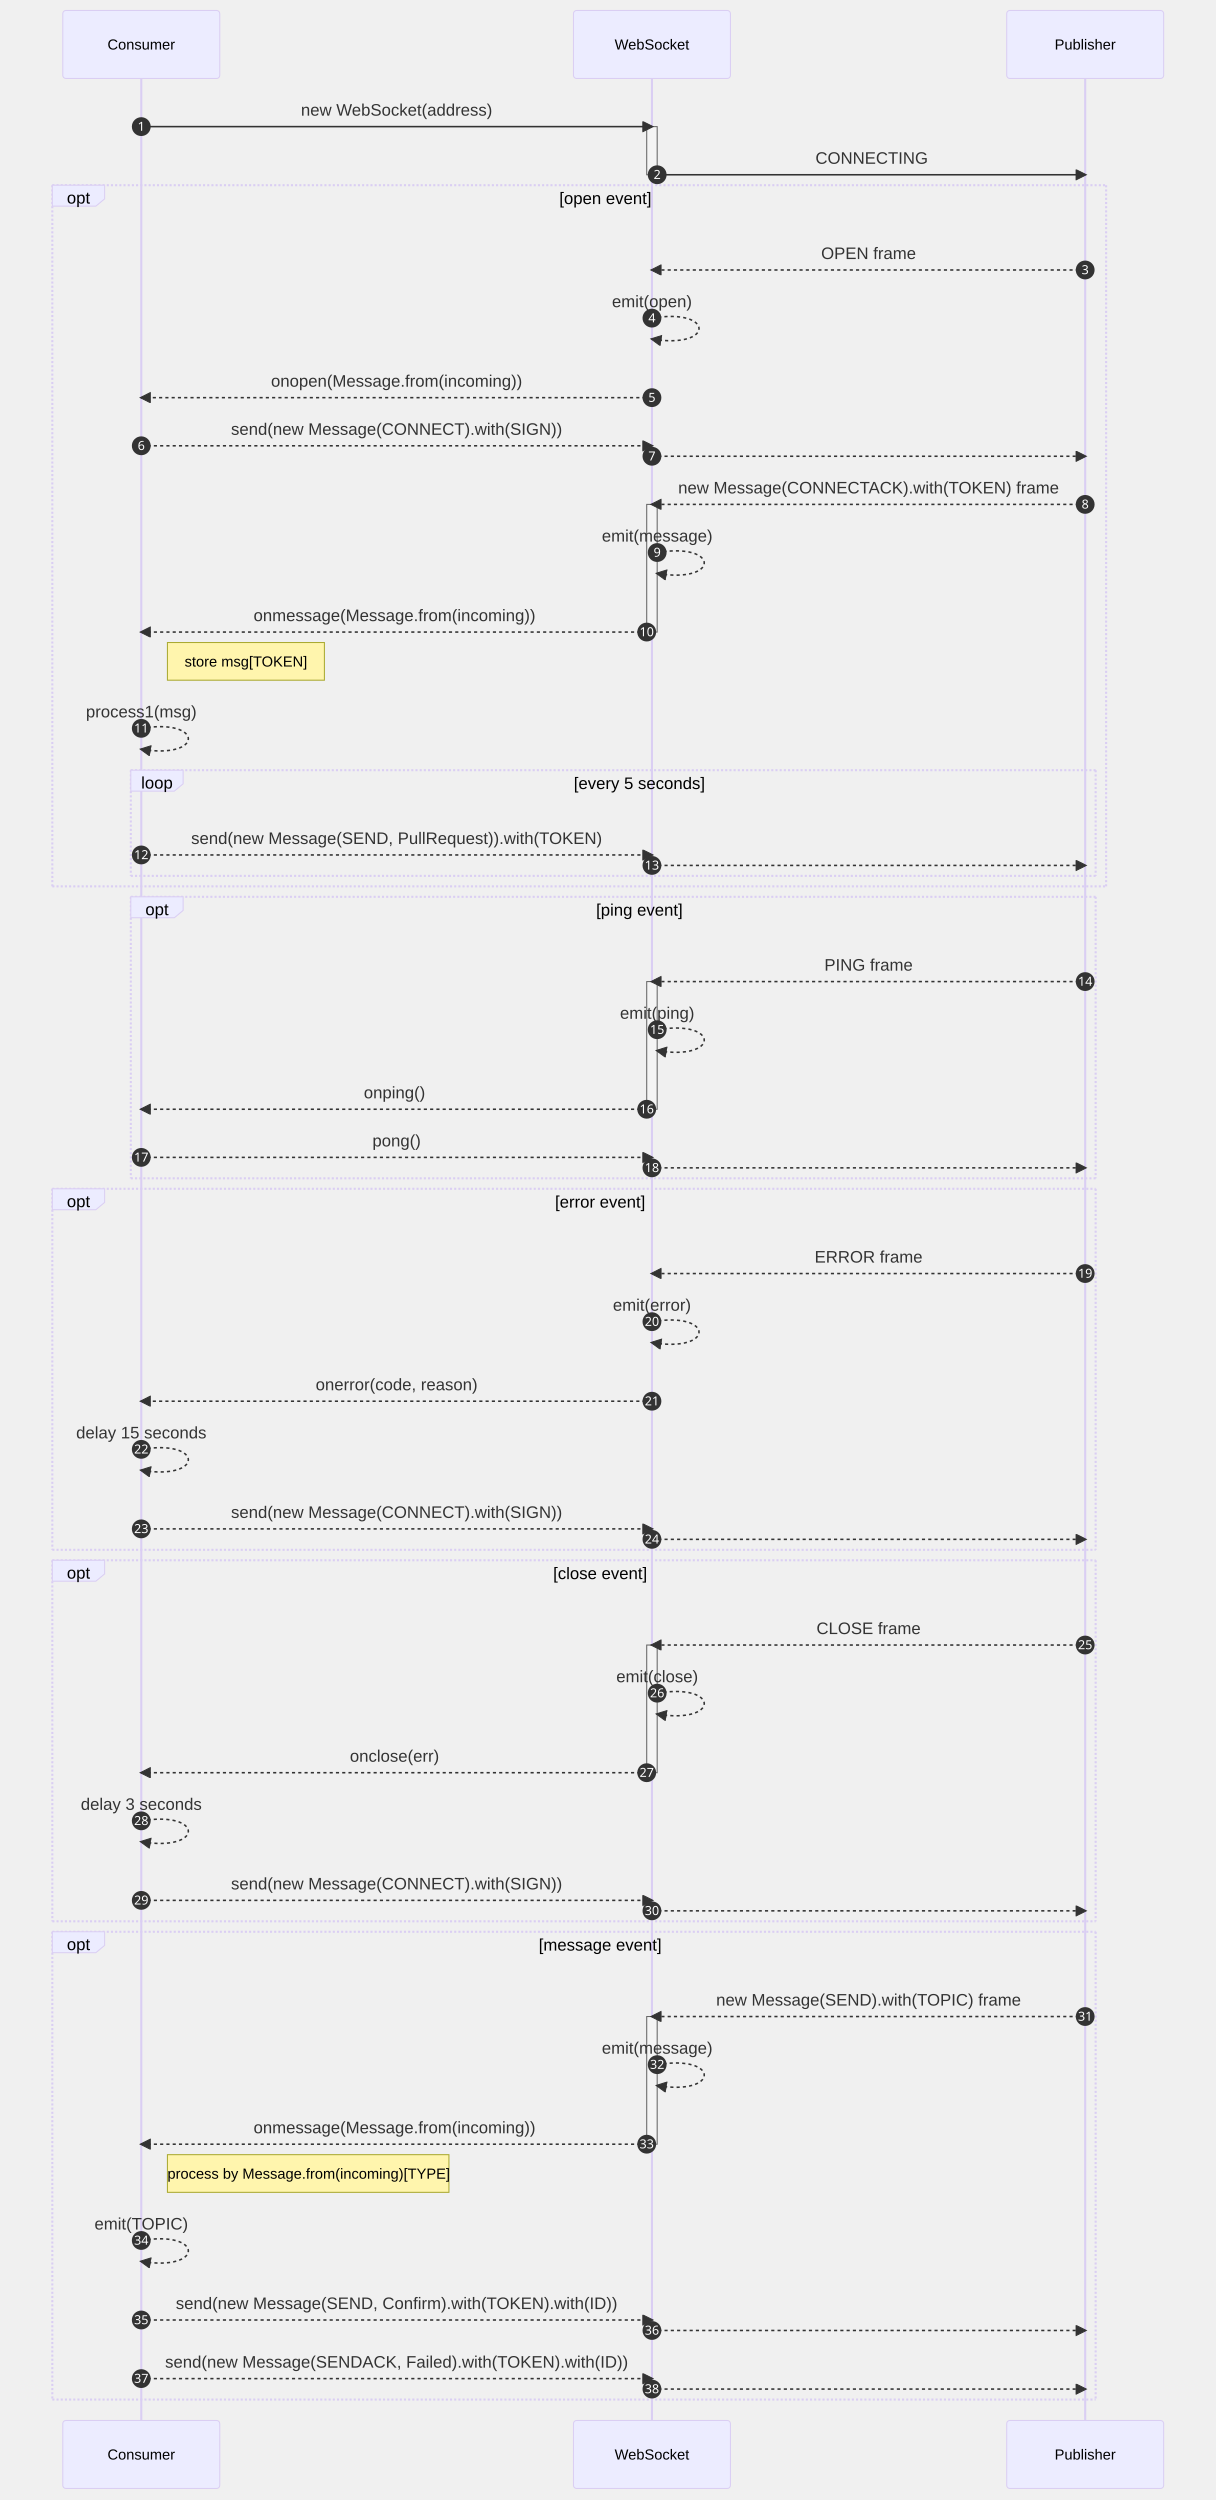
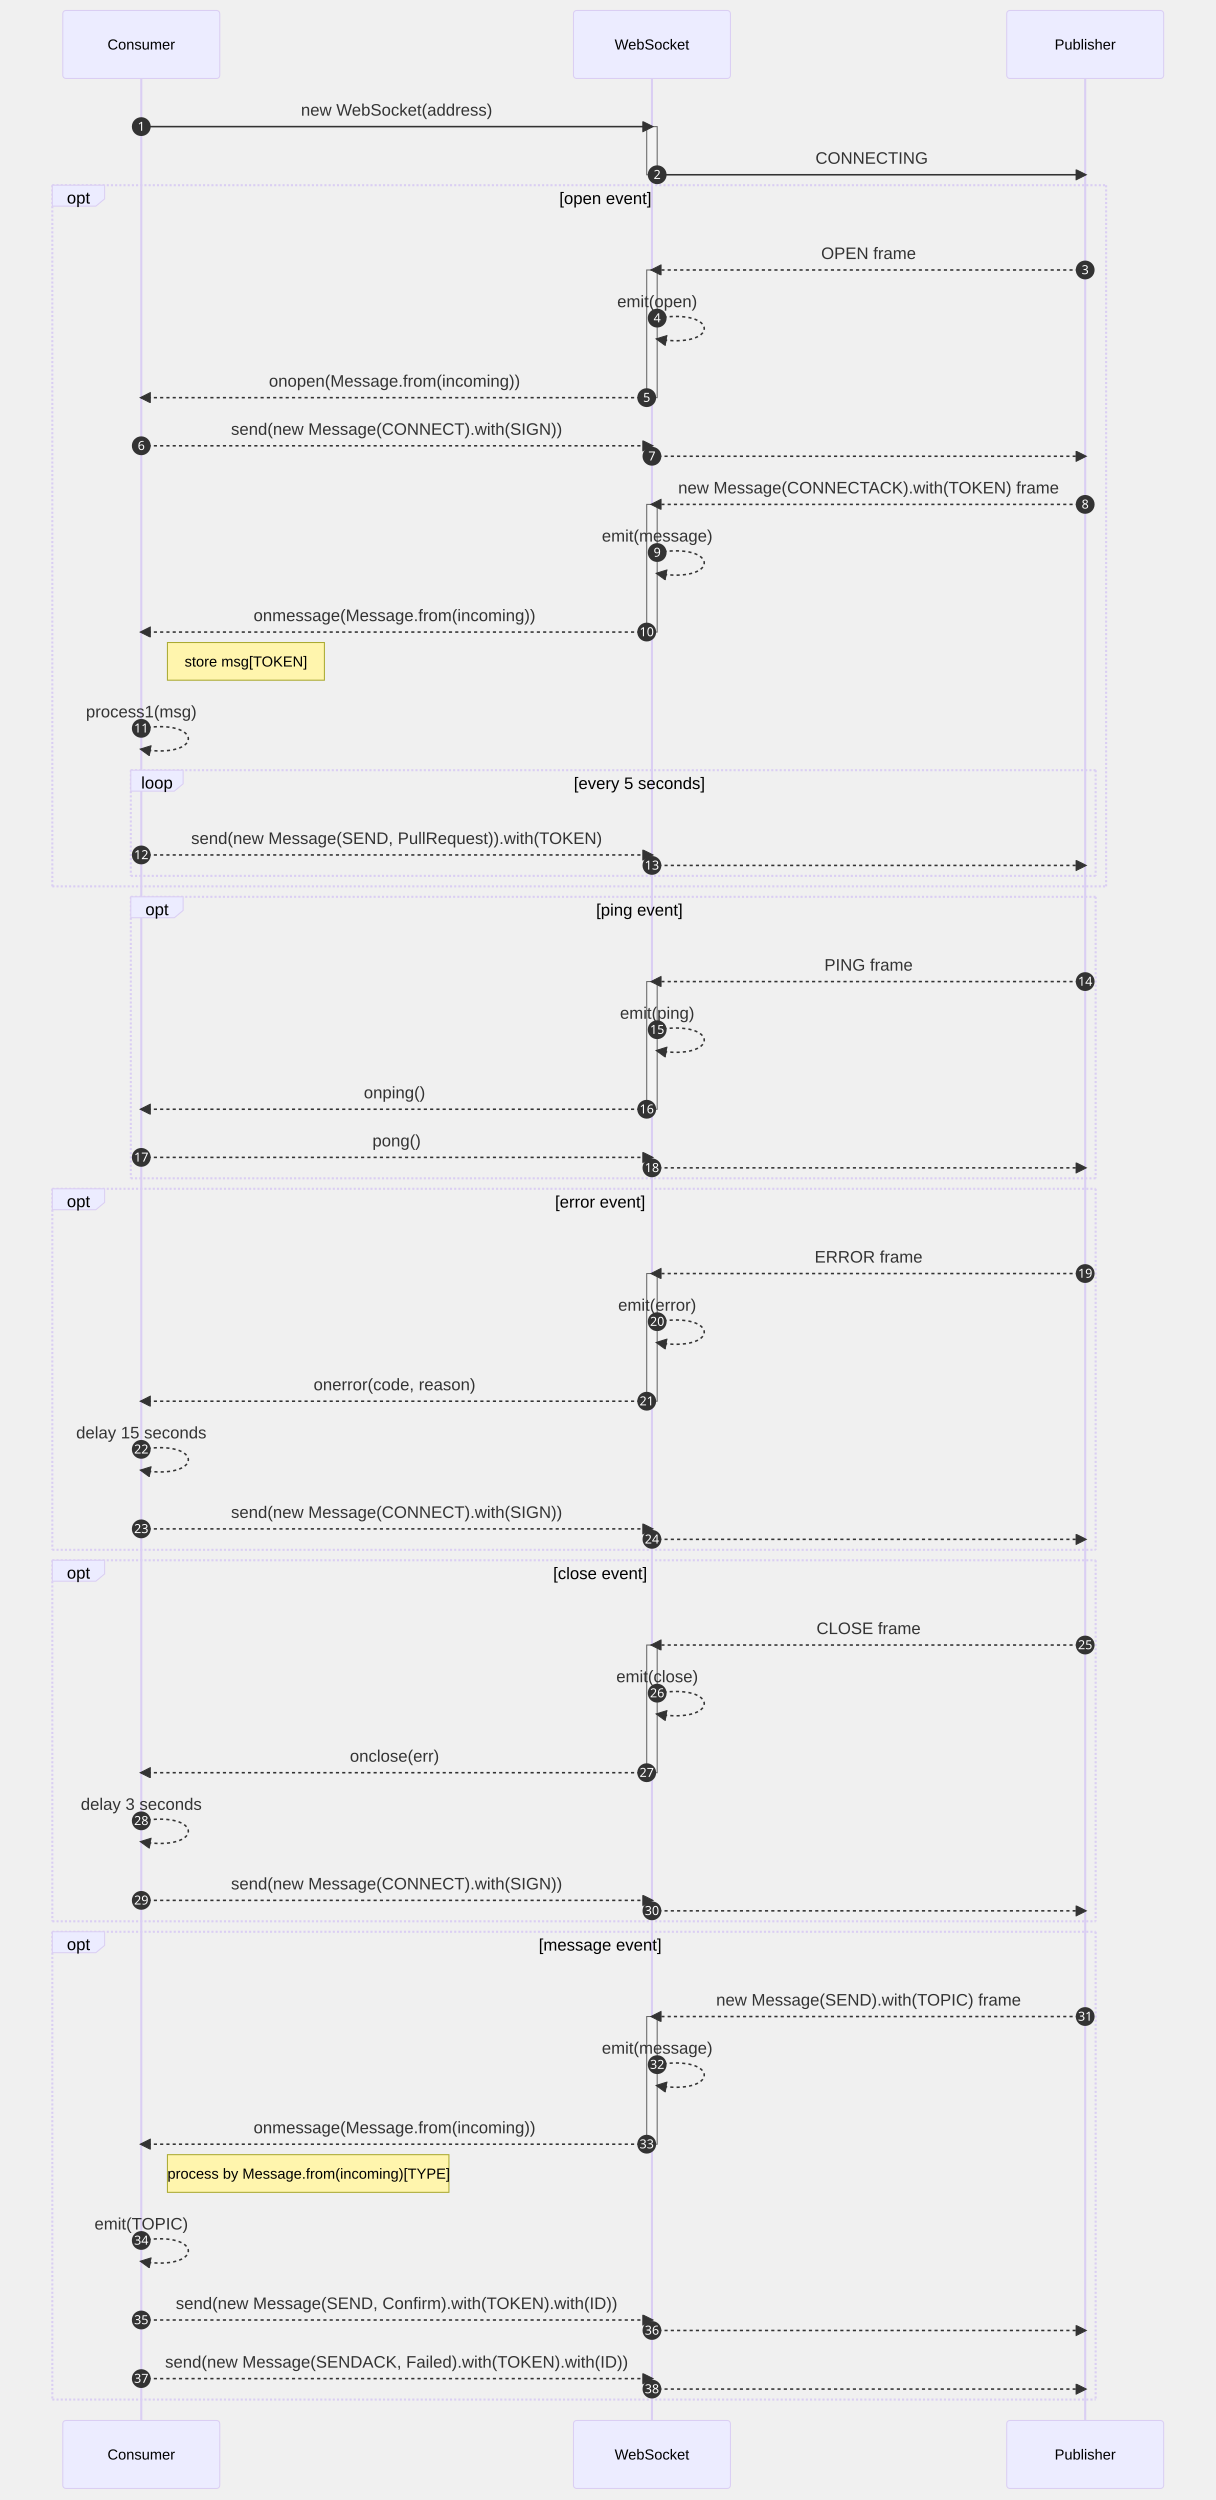
<svg xmlns="http://www.w3.org/2000/svg" aria-labelledby="chart-title-mermaid-div chart-desc-mermaid-div" role="img" viewBox="-60 -10 1162 2389" style="background-color: white;" width="100%" id="mermaid-div">
  <style>#mermaid-div {font-family:"trebuchet ms",verdana,arial,sans-serif;font-size:16px;fill:#333;}#mermaid-div .error-icon{fill:#552222;}#mermaid-div .error-text{fill:#552222;stroke:#552222;}#mermaid-div .edge-thickness-normal{stroke-width:2px;}#mermaid-div .edge-thickness-thick{stroke-width:3.5px;}#mermaid-div .edge-pattern-solid{stroke-dasharray:0;}#mermaid-div .edge-pattern-dashed{stroke-dasharray:3;}#mermaid-div .edge-pattern-dotted{stroke-dasharray:2;}#mermaid-div .marker{fill:#333333;stroke:#333333;}#mermaid-div .marker.cross{stroke:#333333;}#mermaid-div svg{font-family:"trebuchet ms",verdana,arial,sans-serif;font-size:16px;}#mermaid-div .actor{stroke:hsl(259.626, 59.777%, 87.902%);fill:#ECECFF;}#mermaid-div text.actor&gt;tspan{fill:black;stroke:none;}#mermaid-div .actor-line{stroke:grey;}#mermaid-div .messageLine0{stroke-width:1.5;stroke-dasharray:none;stroke:#333;}#mermaid-div .messageLine1{stroke-width:1.5;stroke-dasharray:2,2;stroke:#333;}#mermaid-div #arrowhead path{fill:#333;stroke:#333;}#mermaid-div .sequenceNumber{fill:white;}#mermaid-div #sequencenumber{fill:#333;}#mermaid-div #crosshead path{fill:#333;stroke:#333;}#mermaid-div .messageText{fill:#333;stroke:none;}#mermaid-div .labelBox{stroke:hsl(259.626, 59.777%, 87.902%);fill:#ECECFF;}#mermaid-div .labelText,#mermaid-div .labelText&gt;tspan{fill:black;stroke:none;}#mermaid-div .loopText,#mermaid-div .loopText&gt;tspan{fill:black;stroke:none;}#mermaid-div .loopLine{stroke-width:2px;stroke-dasharray:2,2;stroke:hsl(259.626, 59.777%, 87.902%);fill:hsl(259.626, 59.777%, 87.902%);}#mermaid-div .note{stroke:#aaaa33;fill:#fff5ad;}#mermaid-div .noteText,#mermaid-div .noteText&gt;tspan{fill:black;stroke:none;}#mermaid-div .activation0{fill:#f4f4f4;stroke:#666;}#mermaid-div .activation1{fill:#f4f4f4;stroke:#666;}#mermaid-div .activation2{fill:#f4f4f4;stroke:#666;}#mermaid-div .actorPopupMenu{position:absolute;}#mermaid-div .actorPopupMenuPanel{position:absolute;fill:#ECECFF;box-shadow:0px 8px 16px 0px rgba(0,0,0,0.2);filter:drop-shadow(3px 5px 2px rgb(0 0 0 / 0.4));}#mermaid-div .actor-man line{stroke:hsl(259.626, 59.777%, 87.902%);fill:#ECECFF;}#mermaid-div .actor-man circle,#mermaid-div line{stroke:hsl(259.626, 59.777%, 87.902%);fill:#ECECFF;stroke-width:2px;}#mermaid-div :root{--mermaid-font-family:"trebuchet ms",verdana,arial,sans-serif;}</style>
  <g />
  <defs>
    <symbol height="24" width="24" id="computer">
      <path d="M2 2v13h20v-13h-20zm18 11h-16v-9h16v9zm-10.228 6l.466-1h3.524l.467 1h-4.457zm14.228 3h-24l2-6h2.104l-1.33 4h18.45l-1.297-4h2.073l2 6zm-5-10h-14v-7h14v7z" transform="scale(.5)" />
    </symbol>
  </defs>
  <defs>
    <symbol clip-rule="evenodd" fill-rule="evenodd" id="database">
      <path d="M12.258.001l.256.004.255.005.253.008.251.01.249.012.247.015.246.016.242.019.241.02.239.023.236.024.233.027.231.028.229.031.225.032.223.034.22.036.217.038.214.04.211.041.208.043.205.045.201.046.198.048.194.05.191.051.187.053.183.054.18.056.175.057.172.059.168.06.163.061.16.063.155.064.15.066.074.033.073.033.071.034.07.034.069.035.068.035.067.035.066.035.064.036.064.036.062.036.06.036.06.037.058.037.058.037.055.038.055.038.053.038.052.038.051.039.05.039.048.039.047.039.045.04.044.04.043.04.041.04.04.041.039.041.037.041.036.041.034.041.033.042.032.042.03.042.029.042.027.042.026.043.024.043.023.043.021.043.02.043.018.044.017.043.015.044.013.044.012.044.011.045.009.044.007.045.006.045.004.045.002.045.001.045v17l-.001.045-.002.045-.004.045-.006.045-.007.045-.009.044-.011.045-.012.044-.013.044-.015.044-.017.043-.018.044-.02.043-.021.043-.023.043-.024.043-.026.043-.027.042-.029.042-.03.042-.032.042-.033.042-.034.041-.036.041-.037.041-.039.041-.04.041-.041.04-.043.04-.044.04-.045.04-.047.039-.048.039-.05.039-.051.039-.052.038-.053.038-.055.038-.055.038-.058.037-.058.037-.06.037-.06.036-.062.036-.064.036-.064.036-.066.035-.067.035-.068.035-.069.035-.07.034-.071.034-.073.033-.074.033-.15.066-.155.064-.16.063-.163.061-.168.06-.172.059-.175.057-.18.056-.183.054-.187.053-.191.051-.194.05-.198.048-.201.046-.205.045-.208.043-.211.041-.214.04-.217.038-.22.036-.223.034-.225.032-.229.031-.231.028-.233.027-.236.024-.239.023-.241.02-.242.019-.246.016-.247.015-.249.012-.251.01-.253.008-.255.005-.256.004-.258.001-.258-.001-.256-.004-.255-.005-.253-.008-.251-.01-.249-.012-.247-.015-.245-.016-.243-.019-.241-.02-.238-.023-.236-.024-.234-.027-.231-.028-.228-.031-.226-.032-.223-.034-.22-.036-.217-.038-.214-.04-.211-.041-.208-.043-.204-.045-.201-.046-.198-.048-.195-.05-.19-.051-.187-.053-.184-.054-.179-.056-.176-.057-.172-.059-.167-.06-.164-.061-.159-.063-.155-.064-.151-.066-.074-.033-.072-.033-.072-.034-.07-.034-.069-.035-.068-.035-.067-.035-.066-.035-.064-.036-.063-.036-.062-.036-.061-.036-.06-.037-.058-.037-.057-.037-.056-.038-.055-.038-.053-.038-.052-.038-.051-.039-.049-.039-.049-.039-.046-.039-.046-.04-.044-.04-.043-.04-.041-.04-.04-.041-.039-.041-.037-.041-.036-.041-.034-.041-.033-.042-.032-.042-.03-.042-.029-.042-.027-.042-.026-.043-.024-.043-.023-.043-.021-.043-.02-.043-.018-.044-.017-.043-.015-.044-.013-.044-.012-.044-.011-.045-.009-.044-.007-.045-.006-.045-.004-.045-.002-.045-.001-.045v-17l.001-.045.002-.045.004-.045.006-.045.007-.045.009-.044.011-.045.012-.044.013-.044.015-.044.017-.043.018-.044.02-.043.021-.043.023-.043.024-.043.026-.043.027-.042.029-.042.03-.042.032-.042.033-.042.034-.041.036-.041.037-.041.039-.041.04-.041.041-.04.043-.04.044-.04.046-.04.046-.039.049-.039.049-.039.051-.039.052-.038.053-.038.055-.038.056-.038.057-.037.058-.037.06-.037.061-.036.062-.036.063-.036.064-.036.066-.035.067-.035.068-.035.069-.035.07-.034.072-.034.072-.033.074-.033.151-.066.155-.064.159-.063.164-.061.167-.06.172-.059.176-.057.179-.056.184-.054.187-.053.19-.051.195-.05.198-.048.201-.046.204-.045.208-.043.211-.041.214-.04.217-.038.22-.036.223-.034.226-.032.228-.031.231-.028.234-.027.236-.024.238-.023.241-.02.243-.019.245-.016.247-.015.249-.012.251-.01.253-.008.255-.005.256-.004.258-.001.258.001zm-9.258 20.499v.01l.001.021.003.021.004.022.005.021.006.022.007.022.009.023.01.022.011.023.012.023.013.023.015.023.016.024.017.023.018.024.019.024.021.024.022.025.023.024.024.025.052.049.056.05.061.051.066.051.07.051.075.051.079.052.084.052.088.052.092.052.097.052.102.051.105.052.11.052.114.051.119.051.123.051.127.05.131.05.135.05.139.048.144.049.147.047.152.047.155.047.16.045.163.045.167.043.171.043.176.041.178.041.183.039.187.039.19.037.194.035.197.035.202.033.204.031.209.03.212.029.216.027.219.025.222.024.226.021.23.02.233.018.236.016.24.015.243.012.246.01.249.008.253.005.256.004.259.001.26-.001.257-.004.254-.005.25-.008.247-.011.244-.012.241-.014.237-.016.233-.018.231-.021.226-.021.224-.024.22-.026.216-.027.212-.028.21-.031.205-.031.202-.034.198-.034.194-.036.191-.037.187-.039.183-.04.179-.04.175-.042.172-.043.168-.044.163-.045.16-.046.155-.046.152-.047.148-.048.143-.049.139-.049.136-.05.131-.05.126-.05.123-.051.118-.052.114-.051.11-.052.106-.052.101-.052.096-.052.092-.052.088-.053.083-.051.079-.052.074-.052.07-.051.065-.051.06-.051.056-.05.051-.05.023-.024.023-.025.021-.024.02-.024.019-.024.018-.024.017-.024.015-.023.014-.024.013-.023.012-.023.01-.023.01-.022.008-.022.006-.022.006-.022.004-.022.004-.021.001-.021.001-.021v-4.127l-.077.055-.08.053-.083.054-.085.053-.087.052-.09.052-.093.051-.095.05-.097.05-.1.049-.102.049-.105.048-.106.047-.109.047-.111.046-.114.045-.115.045-.118.044-.12.043-.122.042-.124.042-.126.041-.128.04-.13.04-.132.038-.134.038-.135.037-.138.037-.139.035-.142.035-.143.034-.144.033-.147.032-.148.031-.15.03-.151.03-.153.029-.154.027-.156.027-.158.026-.159.025-.161.024-.162.023-.163.022-.165.021-.166.02-.167.019-.169.018-.169.017-.171.016-.173.015-.173.014-.175.013-.175.012-.177.011-.178.01-.179.008-.179.008-.181.006-.182.005-.182.004-.184.003-.184.002h-.37l-.184-.002-.184-.003-.182-.004-.182-.005-.181-.006-.179-.008-.179-.008-.178-.01-.176-.011-.176-.012-.175-.013-.173-.014-.172-.015-.171-.016-.17-.017-.169-.018-.167-.019-.166-.02-.165-.021-.163-.022-.162-.023-.161-.024-.159-.025-.157-.026-.156-.027-.155-.027-.153-.029-.151-.03-.15-.03-.148-.031-.146-.032-.145-.033-.143-.034-.141-.035-.14-.035-.137-.037-.136-.037-.134-.038-.132-.038-.13-.04-.128-.04-.126-.041-.124-.042-.122-.042-.12-.044-.117-.043-.116-.045-.113-.045-.112-.046-.109-.047-.106-.047-.105-.048-.102-.049-.1-.049-.097-.05-.095-.05-.093-.052-.09-.051-.087-.052-.085-.053-.083-.054-.08-.054-.077-.054v4.127zm0-5.654v.011l.001.021.003.021.004.021.005.022.006.022.007.022.009.022.01.022.011.023.012.023.013.023.015.024.016.023.017.024.018.024.019.024.021.024.022.024.023.025.024.024.052.05.056.05.061.05.066.051.07.051.075.052.079.051.084.052.088.052.092.052.097.052.102.052.105.052.11.051.114.051.119.052.123.05.127.051.131.05.135.049.139.049.144.048.147.048.152.047.155.046.16.045.163.045.167.044.171.042.176.042.178.04.183.04.187.038.19.037.194.036.197.034.202.033.204.032.209.03.212.028.216.027.219.025.222.024.226.022.23.02.233.018.236.016.24.014.243.012.246.01.249.008.253.006.256.003.259.001.26-.001.257-.003.254-.006.25-.008.247-.01.244-.012.241-.015.237-.016.233-.018.231-.02.226-.022.224-.024.22-.025.216-.027.212-.029.21-.03.205-.032.202-.033.198-.035.194-.036.191-.037.187-.039.183-.039.179-.041.175-.042.172-.043.168-.044.163-.045.16-.045.155-.047.152-.047.148-.048.143-.048.139-.05.136-.049.131-.05.126-.051.123-.051.118-.051.114-.052.11-.052.106-.052.101-.052.096-.052.092-.052.088-.052.083-.052.079-.052.074-.051.07-.052.065-.051.06-.05.056-.051.051-.049.023-.025.023-.024.021-.025.02-.024.019-.024.018-.024.017-.024.015-.023.014-.023.013-.024.012-.022.01-.023.01-.023.008-.022.006-.022.006-.022.004-.021.004-.022.001-.021.001-.021v-4.139l-.077.054-.08.054-.083.054-.085.052-.087.053-.09.051-.093.051-.095.051-.097.05-.1.049-.102.049-.105.048-.106.047-.109.047-.111.046-.114.045-.115.044-.118.044-.12.044-.122.042-.124.042-.126.041-.128.04-.13.039-.132.039-.134.038-.135.037-.138.036-.139.036-.142.035-.143.033-.144.033-.147.033-.148.031-.15.03-.151.03-.153.028-.154.028-.156.027-.158.026-.159.025-.161.024-.162.023-.163.022-.165.021-.166.02-.167.019-.169.018-.169.017-.171.016-.173.015-.173.014-.175.013-.175.012-.177.011-.178.009-.179.009-.179.007-.181.007-.182.005-.182.004-.184.003-.184.002h-.37l-.184-.002-.184-.003-.182-.004-.182-.005-.181-.007-.179-.007-.179-.009-.178-.009-.176-.011-.176-.012-.175-.013-.173-.014-.172-.015-.171-.016-.17-.017-.169-.018-.167-.019-.166-.02-.165-.021-.163-.022-.162-.023-.161-.024-.159-.025-.157-.026-.156-.027-.155-.028-.153-.028-.151-.03-.15-.03-.148-.031-.146-.033-.145-.033-.143-.033-.141-.035-.14-.036-.137-.036-.136-.037-.134-.038-.132-.039-.13-.039-.128-.04-.126-.041-.124-.042-.122-.043-.12-.043-.117-.044-.116-.044-.113-.046-.112-.046-.109-.046-.106-.047-.105-.048-.102-.049-.1-.049-.097-.05-.095-.051-.093-.051-.09-.051-.087-.053-.085-.052-.083-.054-.08-.054-.077-.054v4.139zm0-5.666v.011l.001.02.003.022.004.021.005.022.006.021.007.022.009.023.01.022.011.023.012.023.013.023.015.023.016.024.017.024.018.023.019.024.021.025.022.024.023.024.024.025.052.05.056.05.061.05.066.051.07.051.075.052.079.051.084.052.088.052.092.052.097.052.102.052.105.051.11.052.114.051.119.051.123.051.127.05.131.05.135.05.139.049.144.048.147.048.152.047.155.046.16.045.163.045.167.043.171.043.176.042.178.04.183.04.187.038.19.037.194.036.197.034.202.033.204.032.209.03.212.028.216.027.219.025.222.024.226.021.23.02.233.018.236.017.24.014.243.012.246.01.249.008.253.006.256.003.259.001.26-.001.257-.003.254-.006.25-.008.247-.01.244-.013.241-.014.237-.016.233-.018.231-.02.226-.022.224-.024.22-.025.216-.027.212-.029.21-.03.205-.032.202-.033.198-.035.194-.036.191-.037.187-.039.183-.039.179-.041.175-.042.172-.043.168-.044.163-.045.16-.045.155-.047.152-.047.148-.048.143-.049.139-.049.136-.049.131-.051.126-.05.123-.051.118-.052.114-.051.11-.052.106-.052.101-.052.096-.052.092-.052.088-.052.083-.052.079-.052.074-.052.07-.051.065-.051.06-.051.056-.05.051-.049.023-.025.023-.025.021-.024.02-.024.019-.024.018-.024.017-.024.015-.023.014-.024.013-.023.012-.023.01-.022.01-.023.008-.022.006-.022.006-.022.004-.022.004-.021.001-.021.001-.021v-4.153l-.077.054-.08.054-.083.053-.085.053-.087.053-.09.051-.093.051-.095.051-.097.05-.1.049-.102.048-.105.048-.106.048-.109.046-.111.046-.114.046-.115.044-.118.044-.12.043-.122.043-.124.042-.126.041-.128.04-.13.039-.132.039-.134.038-.135.037-.138.036-.139.036-.142.034-.143.034-.144.033-.147.032-.148.032-.15.03-.151.03-.153.028-.154.028-.156.027-.158.026-.159.024-.161.024-.162.023-.163.023-.165.021-.166.02-.167.019-.169.018-.169.017-.171.016-.173.015-.173.014-.175.013-.175.012-.177.01-.178.01-.179.009-.179.007-.181.006-.182.006-.182.004-.184.003-.184.001-.185.001-.185-.001-.184-.001-.184-.003-.182-.004-.182-.006-.181-.006-.179-.007-.179-.009-.178-.01-.176-.01-.176-.012-.175-.013-.173-.014-.172-.015-.171-.016-.17-.017-.169-.018-.167-.019-.166-.02-.165-.021-.163-.023-.162-.023-.161-.024-.159-.024-.157-.026-.156-.027-.155-.028-.153-.028-.151-.03-.15-.03-.148-.032-.146-.032-.145-.033-.143-.034-.141-.034-.14-.036-.137-.036-.136-.037-.134-.038-.132-.039-.13-.039-.128-.041-.126-.041-.124-.041-.122-.043-.12-.043-.117-.044-.116-.044-.113-.046-.112-.046-.109-.046-.106-.048-.105-.048-.102-.048-.1-.05-.097-.049-.095-.051-.093-.051-.09-.052-.087-.052-.085-.053-.083-.053-.08-.054-.077-.054v4.153zm8.74-8.179l-.257.004-.254.005-.25.008-.247.011-.244.012-.241.014-.237.016-.233.018-.231.021-.226.022-.224.023-.22.026-.216.027-.212.028-.21.031-.205.032-.202.033-.198.034-.194.036-.191.038-.187.038-.183.04-.179.041-.175.042-.172.043-.168.043-.163.045-.16.046-.155.046-.152.048-.148.048-.143.048-.139.049-.136.05-.131.05-.126.051-.123.051-.118.051-.114.052-.11.052-.106.052-.101.052-.096.052-.092.052-.088.052-.083.052-.079.052-.074.051-.07.052-.065.051-.06.05-.056.05-.051.05-.023.025-.023.024-.021.024-.02.025-.019.024-.018.024-.017.023-.015.024-.014.023-.013.023-.012.023-.01.023-.01.022-.008.022-.006.023-.006.021-.004.022-.004.021-.001.021-.001.021.001.021.001.021.004.021.004.022.006.021.006.023.008.022.01.022.01.023.012.023.013.023.014.023.015.024.017.023.018.024.019.024.02.025.021.024.023.024.023.025.051.05.056.05.06.05.065.051.07.052.074.051.079.052.083.052.088.052.092.052.096.052.101.052.106.052.11.052.114.052.118.051.123.051.126.051.131.05.136.05.139.049.143.048.148.048.152.048.155.046.16.046.163.045.168.043.172.043.175.042.179.041.183.04.187.038.191.038.194.036.198.034.202.033.205.032.21.031.212.028.216.027.22.026.224.023.226.022.231.021.233.018.237.016.241.014.244.012.247.011.25.008.254.005.257.004.26.001.26-.001.257-.004.254-.005.25-.008.247-.011.244-.012.241-.014.237-.016.233-.018.231-.021.226-.022.224-.023.22-.026.216-.027.212-.028.21-.031.205-.032.202-.033.198-.034.194-.036.191-.038.187-.038.183-.04.179-.041.175-.042.172-.043.168-.043.163-.045.16-.046.155-.046.152-.048.148-.048.143-.048.139-.049.136-.05.131-.05.126-.051.123-.051.118-.051.114-.052.11-.052.106-.052.101-.052.096-.052.092-.052.088-.052.083-.052.079-.052.074-.051.07-.052.065-.051.06-.05.056-.05.051-.05.023-.025.023-.024.021-.024.02-.025.019-.024.018-.024.017-.023.015-.024.014-.023.013-.023.012-.023.01-.023.01-.022.008-.022.006-.023.006-.021.004-.022.004-.021.001-.021.001-.021-.001-.021-.001-.021-.004-.021-.004-.022-.006-.021-.006-.023-.008-.022-.01-.022-.01-.023-.012-.023-.013-.023-.014-.023-.015-.024-.017-.023-.018-.024-.019-.024-.02-.025-.021-.024-.023-.024-.023-.025-.051-.05-.056-.05-.06-.05-.065-.051-.07-.052-.074-.051-.079-.052-.083-.052-.088-.052-.092-.052-.096-.052-.101-.052-.106-.052-.11-.052-.114-.052-.118-.051-.123-.051-.126-.051-.131-.05-.136-.05-.139-.049-.143-.048-.148-.048-.152-.048-.155-.046-.16-.046-.163-.045-.168-.043-.172-.043-.175-.042-.179-.041-.183-.04-.187-.038-.191-.038-.194-.036-.198-.034-.202-.033-.205-.032-.21-.031-.212-.028-.216-.027-.22-.026-.224-.023-.226-.022-.231-.021-.233-.018-.237-.016-.241-.014-.244-.012-.247-.011-.25-.008-.254-.005-.257-.004-.26-.001-.26.001z" transform="scale(.5)" />
    </symbol>
  </defs>
  <defs>
    <symbol height="24" width="24" id="clock">
      <path d="M12 2c5.514 0 10 4.486 10 10s-4.486 10-10 10-10-4.486-10-10 4.486-10 10-10zm0-2c-6.627 0-12 5.373-12 12s5.373 12 12 12 12-5.373 12-12-5.373-12-12-12zm5.848 12.459c.202.038.202.333.001.372-1.907.361-6.045 1.111-6.547 1.111-.719 0-1.301-.582-1.301-1.301 0-.512.77-5.447 1.125-7.445.034-.192.312-.181.343.014l.985 6.238 5.394 1.011z" transform="scale(.5)" />
    </symbol>
  </defs>
  <g>
    <line stroke="#999" stroke-width="0.5px" class="200" y2="2323" x2="75" y1="5" x1="75" id="actor0" />
    <g id="root-0">
      <rect class="actor" ry="3" rx="3" height="65" width="150" stroke="#666" fill="#eaeaea" y="0" x="0" />
      <text style="text-anchor: middle; font-size: 14px; font-weight: 400;" class="actor" alignment-baseline="central" dominant-baseline="central" y="32.5" x="75">
        <tspan dy="0" x="75">Consumer</tspan>
      </text>
    </g>
  </g>
  <g>
    <line stroke="#999" stroke-width="0.5px" class="200" y2="2323" x2="563" y1="5" x1="563" id="actor1" />
    <g id="root-1">
      <rect class="actor" ry="3" rx="3" height="65" width="150" stroke="#666" fill="#eaeaea" y="0" x="488" />
      <text style="text-anchor: middle; font-size: 14px; font-weight: 400;" class="actor" alignment-baseline="central" dominant-baseline="central" y="32.5" x="563">
        <tspan dy="0" x="563">WebSocket</tspan>
      </text>
    </g>
  </g>
  <g>
    <line stroke="#999" stroke-width="0.5px" class="200" y2="2323" x2="977" y1="5" x1="977" id="actor2" />
    <g id="root-2">
      <rect class="actor" ry="3" rx="3" height="65" width="150" stroke="#666" fill="#eaeaea" y="0" x="902" />
      <text style="text-anchor: middle; font-size: 14px; font-weight: 400;" class="actor" alignment-baseline="central" dominant-baseline="central" y="32.5" x="977">
        <tspan dy="0" x="977">Publisher</tspan>
      </text>
    </g>
  </g>
  <defs>
    <marker orient="auto" markerHeight="12" markerWidth="12" markerUnits="userSpaceOnUse" refY="5" refX="9" id="arrowhead">
      <path d="M 0 0 L 10 5 L 0 10 z" />
    </marker>
  </defs>
  <defs>
    <marker refY="4" refX="16" orient="auto" markerHeight="8" markerWidth="15" id="crosshead">
      <path style="stroke-dasharray: 0, 0;" d="M 9,2 V 6 L16,4 Z" stroke-width="1px" stroke="#000000" fill="black" />
      <path style="stroke-dasharray: 0, 0;" d="M 0,1 L 6,7 M 6,1 L 0,7" stroke-width="1px" stroke="#000000" fill="none" />
    </marker>
  </defs>
  <defs>
    <marker orient="auto" markerHeight="28" markerWidth="20" refY="7" refX="18" id="filled-head">
      <path d="M 18,7 L9,13 L14,7 L9,1 Z" />
    </marker>
  </defs>
  <defs>
    <marker orient="auto" markerHeight="40" markerWidth="60" refY="15" refX="15" id="sequencenumber">
      <circle r="6" cy="15" cx="15" />
    </marker>
  </defs>
  <g>
    <rect class="activation0" ry="0" rx="0" height="46" width="10" stroke="#666" fill="#EDF2AE" y="111" x="558" />
+   </g>
+   <g>
+     <rect class="activation0" ry="0" rx="0" height="122" width="10" stroke="#666" fill="#EDF2AE" y="248" x="558" />
  </g>
  <g>
    <rect class="activation0" ry="0" rx="0" height="122" width="10" stroke="#666" fill="#EDF2AE" y="472" x="558" />
  </g>
  <g>
    <rect class="note" ry="0" rx="0" height="36" width="150" stroke="#666" fill="#EDF2AE" y="604" x="100" />
    <text style="font-size: 14px; font-weight: 400;" dy="1em" class="noteText" alignment-baseline="middle" dominant-baseline="middle" text-anchor="middle" y="609" x="175">
      <tspan x="175">store msg[TOKEN]</tspan>
    </text>
  </g>
  <g>
    <line class="loopLine" y2="726" x2="987" y1="726" x1="65" />
    <line class="loopLine" y2="827" x2="987" y1="726" x1="987" />
    <line class="loopLine" y2="827" x2="987" y1="827" x1="65" />
    <line class="loopLine" y2="827" x2="65" y1="726" x1="65" />
    <polygon class="labelBox" points="65,726 115,726 115,739 106.6,746 65,746" />
    <text style="font-size: 16px; font-weight: 400;" class="labelText" alignment-baseline="middle" dominant-baseline="middle" text-anchor="middle" y="739" x="90">loop</text>
    <text style="font-size: 16px; font-weight: 400;" class="loopText" text-anchor="middle" y="744" x="551">
      <tspan x="551">[every 5 seconds]</tspan>
    </text>
  </g>
  <g>
    <line class="loopLine" y2="167" x2="997" y1="167" x1="-10" />
    <line class="loopLine" y2="837" x2="997" y1="167" x1="997" />
    <line class="loopLine" y2="837" x2="997" y1="837" x1="-10" />
    <line class="loopLine" y2="837" x2="-10" y1="167" x1="-10" />
    <polygon class="labelBox" points="-10,167 40,167 40,180 31.6,187 -10,187" />
    <text style="font-size: 16px; font-weight: 400;" class="labelText" alignment-baseline="middle" dominant-baseline="middle" text-anchor="middle" y="180" x="15">opt</text>
    <text style="font-size: 16px; font-weight: 400;" class="loopText" text-anchor="middle" y="185" x="518.5">
      <tspan x="518.5">[open event]</tspan>
    </text>
  </g>
  <g>
    <rect class="activation0" ry="0" rx="0" height="122" width="10" stroke="#666" fill="#EDF2AE" y="928" x="558" />
  </g>
  <g>
    <line class="loopLine" y2="847" x2="987" y1="847" x1="65" />
    <line class="loopLine" y2="1116" x2="987" y1="847" x1="987" />
    <line class="loopLine" y2="1116" x2="987" y1="1116" x1="65" />
    <line class="loopLine" y2="1116" x2="65" y1="847" x1="65" />
    <polygon class="labelBox" points="65,847 115,847 115,860 106.6,867 65,867" />
    <text style="font-size: 16px; font-weight: 400;" class="labelText" alignment-baseline="middle" dominant-baseline="middle" text-anchor="middle" y="860" x="90">opt</text>
    <text style="font-size: 16px; font-weight: 400;" class="loopText" text-anchor="middle" y="865" x="551">
      <tspan x="551">[ping event]</tspan>
    </text>
+   </g>
+   <g>
+     <rect class="activation0" ry="0" rx="0" height="122" width="10" stroke="#666" fill="#EDF2AE" y="1207" x="558" />
  </g>
  <g>
    <line class="loopLine" y2="1126" x2="987" y1="1126" x1="-10" />
    <line class="loopLine" y2="1471" x2="987" y1="1126" x1="987" />
    <line class="loopLine" y2="1471" x2="987" y1="1471" x1="-10" />
    <line class="loopLine" y2="1471" x2="-10" y1="1126" x1="-10" />
    <polygon class="labelBox" points="-10,1126 40,1126 40,1139 31.6,1146 -10,1146" />
    <text style="font-size: 16px; font-weight: 400;" class="labelText" alignment-baseline="middle" dominant-baseline="middle" text-anchor="middle" y="1139" x="15">opt</text>
    <text style="font-size: 16px; font-weight: 400;" class="loopText" text-anchor="middle" y="1144" x="513.5">
      <tspan x="513.5">[error event]</tspan>
    </text>
  </g>
  <g>
    <rect class="activation0" ry="0" rx="0" height="122" width="10" stroke="#666" fill="#EDF2AE" y="1562" x="558" />
  </g>
  <g>
    <line class="loopLine" y2="1481" x2="987" y1="1481" x1="-10" />
    <line class="loopLine" y2="1826" x2="987" y1="1481" x1="987" />
    <line class="loopLine" y2="1826" x2="987" y1="1826" x1="-10" />
    <line class="loopLine" y2="1826" x2="-10" y1="1481" x1="-10" />
    <polygon class="labelBox" points="-10,1481 40,1481 40,1494 31.6,1501 -10,1501" />
    <text style="font-size: 16px; font-weight: 400;" class="labelText" alignment-baseline="middle" dominant-baseline="middle" text-anchor="middle" y="1494" x="15">opt</text>
    <text style="font-size: 16px; font-weight: 400;" class="loopText" text-anchor="middle" y="1499" x="513.5">
      <tspan x="513.5">[close event]</tspan>
    </text>
  </g>
  <g>
    <rect class="activation0" ry="0" rx="0" height="122" width="10" stroke="#666" fill="#EDF2AE" y="1917" x="558" />
  </g>
  <g>
    <rect class="note" ry="0" rx="0" height="36" width="269" stroke="#666" fill="#EDF2AE" y="2049" x="100" />
    <text style="font-size: 14px; font-weight: 400;" dy="1em" class="noteText" alignment-baseline="middle" dominant-baseline="middle" text-anchor="middle" y="2054" x="235">
      <tspan x="235">process by Message.from(incoming)[TYPE]</tspan>
    </text>
  </g>
  <g>
    <line class="loopLine" y2="1836" x2="987" y1="1836" x1="-10" />
    <line class="loopLine" y2="2283" x2="987" y1="1836" x1="987" />
    <line class="loopLine" y2="2283" x2="987" y1="2283" x1="-10" />
    <line class="loopLine" y2="2283" x2="-10" y1="1836" x1="-10" />
    <polygon class="labelBox" points="-10,1836 40,1836 40,1849 31.6,1856 -10,1856" />
    <text style="font-size: 16px; font-weight: 400;" class="labelText" alignment-baseline="middle" dominant-baseline="middle" text-anchor="middle" y="1849" x="15">opt</text>
    <text style="font-size: 16px; font-weight: 400;" class="loopText" text-anchor="middle" y="1854" x="513.5">
      <tspan x="513.5">[message event]</tspan>
    </text>
  </g>
  <text style="font-size: 16px; font-weight: 400;" dy="1em" class="messageText" alignment-baseline="middle" dominant-baseline="middle" text-anchor="middle" y="80" x="319">new WebSocket(address)</text>
  <line style="fill: none;" marker-start="url(#sequencenumber)" marker-end="url(#arrowhead)" stroke="none" stroke-width="2" class="messageLine0" y2="111" x2="563" y1="111" x1="75" />
  <text class="sequenceNumber" text-anchor="middle" font-size="12px" font-family="sans-serif" y="115" x="75">1</text>
  <text style="font-size: 16px; font-weight: 400;" dy="1em" class="messageText" alignment-baseline="middle" dominant-baseline="middle" text-anchor="middle" y="126" x="773">CONNECTING</text>
  <line style="fill: none;" marker-start="url(#sequencenumber)" marker-end="url(#arrowhead)" stroke="none" stroke-width="2" class="messageLine0" y2="157" x2="977" y1="157" x1="568" />
  <text class="sequenceNumber" text-anchor="middle" font-size="12px" font-family="sans-serif" y="161" x="568">2</text>
  <text style="font-size: 16px; font-weight: 400;" dy="1em" class="messageText" alignment-baseline="middle" dominant-baseline="middle" text-anchor="middle" y="217" x="770">OPEN frame</text>
  <line style="stroke-dasharray: 3, 3; fill: none;" marker-start="url(#sequencenumber)" marker-end="url(#arrowhead)" stroke="none" stroke-width="2" class="messageLine1" y2="248" x2="563" y1="248" x1="977" />
  <text class="sequenceNumber" text-anchor="middle" font-size="12px" font-family="sans-serif" y="252" x="977">3</text>
-   <text style="font-size: 16px; font-weight: 400;" dy="1em" class="messageText" alignment-baseline="middle" dominant-baseline="middle" text-anchor="middle" y="263" x="563">emit(open)</text>
-   <path style="stroke-dasharray: 3, 3; fill: none;" marker-start="url(#sequencenumber)" marker-end="url(#arrowhead)" stroke="none" stroke-width="2" class="messageLine1" d="M 563,294 C 623,284 623,324 563,314" />
-   <text class="sequenceNumber" text-anchor="middle" font-size="12px" font-family="sans-serif" y="298" x="563">4</text>
-   <text style="font-size: 16px; font-weight: 400;" dy="1em" class="messageText" alignment-baseline="middle" dominant-baseline="middle" text-anchor="middle" y="339" x="319">onopen(Message.from(incoming))</text>
-   <line style="stroke-dasharray: 3, 3; fill: none;" marker-start="url(#sequencenumber)" marker-end="url(#arrowhead)" stroke="none" stroke-width="2" class="messageLine1" y2="370" x2="75" y1="370" x1="563" />
-   <text class="sequenceNumber" text-anchor="middle" font-size="12px" font-family="sans-serif" y="374" x="563">5</text>
+   <text style="font-size: 16px; font-weight: 400;" dy="1em" class="messageText" alignment-baseline="middle" dominant-baseline="middle" text-anchor="middle" y="263" x="568">emit(open)</text>
+   <path style="stroke-dasharray: 3, 3; fill: none;" marker-start="url(#sequencenumber)" marker-end="url(#arrowhead)" stroke="none" stroke-width="2" class="messageLine1" d="M 568,294 C 628,284 628,324 568,314" />
+   <text class="sequenceNumber" text-anchor="middle" font-size="12px" font-family="sans-serif" y="298" x="568">4</text>
+   <text style="font-size: 16px; font-weight: 400;" dy="1em" class="messageText" alignment-baseline="middle" dominant-baseline="middle" text-anchor="middle" y="339" x="317">onopen(Message.from(incoming))</text>
+   <line style="stroke-dasharray: 3, 3; fill: none;" marker-start="url(#sequencenumber)" marker-end="url(#arrowhead)" stroke="none" stroke-width="2" class="messageLine1" y2="370" x2="75" y1="370" x1="558" />
+   <text class="sequenceNumber" text-anchor="middle" font-size="12px" font-family="sans-serif" y="374" x="558">5</text>
  <text style="font-size: 16px; font-weight: 400;" dy="1em" class="messageText" alignment-baseline="middle" dominant-baseline="middle" text-anchor="middle" y="385" x="319">send(new Message(CONNECT).with(SIGN))</text>
  <line style="stroke-dasharray: 3, 3; fill: none;" marker-start="url(#sequencenumber)" marker-end="url(#arrowhead)" stroke="none" stroke-width="2" class="messageLine1" y2="416" x2="563" y1="416" x1="75" />
  <text class="sequenceNumber" text-anchor="middle" font-size="12px" font-family="sans-serif" y="420" x="75">6</text>
  <text style="font-size: 16px; font-weight: 400;" dy="1em" class="messageText" alignment-baseline="middle" dominant-baseline="middle" text-anchor="middle" y="431" x="770" />
  <line style="stroke-dasharray: 3, 3; fill: none;" marker-start="url(#sequencenumber)" marker-end="url(#arrowhead)" stroke="none" stroke-width="2" class="messageLine1" y2="426" x2="977" y1="426" x1="563" />
  <text class="sequenceNumber" text-anchor="middle" font-size="12px" font-family="sans-serif" y="430" x="563">7</text>
  <text style="font-size: 16px; font-weight: 400;" dy="1em" class="messageText" alignment-baseline="middle" dominant-baseline="middle" text-anchor="middle" y="441" x="770">new Message(CONNECTACK).with(TOKEN) frame</text>
  <line style="stroke-dasharray: 3, 3; fill: none;" marker-start="url(#sequencenumber)" marker-end="url(#arrowhead)" stroke="none" stroke-width="2" class="messageLine1" y2="472" x2="563" y1="472" x1="977" />
  <text class="sequenceNumber" text-anchor="middle" font-size="12px" font-family="sans-serif" y="476" x="977">8</text>
  <text style="font-size: 16px; font-weight: 400;" dy="1em" class="messageText" alignment-baseline="middle" dominant-baseline="middle" text-anchor="middle" y="487" x="568">emit(message)</text>
  <path style="stroke-dasharray: 3, 3; fill: none;" marker-start="url(#sequencenumber)" marker-end="url(#arrowhead)" stroke="none" stroke-width="2" class="messageLine1" d="M 568,518 C 628,508 628,548 568,538" />
  <text class="sequenceNumber" text-anchor="middle" font-size="12px" font-family="sans-serif" y="522" x="568">9</text>
  <text style="font-size: 16px; font-weight: 400;" dy="1em" class="messageText" alignment-baseline="middle" dominant-baseline="middle" text-anchor="middle" y="563" x="317">onmessage(Message.from(incoming))</text>
  <line style="stroke-dasharray: 3, 3; fill: none;" marker-start="url(#sequencenumber)" marker-end="url(#arrowhead)" stroke="none" stroke-width="2" class="messageLine1" y2="594" x2="75" y1="594" x1="558" />
  <text class="sequenceNumber" text-anchor="middle" font-size="12px" font-family="sans-serif" y="598" x="558">10</text>
  <text style="font-size: 16px; font-weight: 400;" dy="1em" class="messageText" alignment-baseline="middle" dominant-baseline="middle" text-anchor="middle" y="655" x="75">process1(msg)</text>
  <path style="stroke-dasharray: 3, 3; fill: none;" marker-start="url(#sequencenumber)" marker-end="url(#arrowhead)" stroke="none" stroke-width="2" class="messageLine1" d="M 75,686 C 135,676 135,716 75,706" />
  <text class="sequenceNumber" text-anchor="middle" font-size="12px" font-family="sans-serif" y="690" x="75">11</text>
  <text style="font-size: 16px; font-weight: 400;" dy="1em" class="messageText" alignment-baseline="middle" dominant-baseline="middle" text-anchor="middle" y="776" x="319">send(new Message(SEND, PullRequest)).with(TOKEN)</text>
  <line style="stroke-dasharray: 3, 3; fill: none;" marker-start="url(#sequencenumber)" marker-end="url(#arrowhead)" stroke="none" stroke-width="2" class="messageLine1" y2="807" x2="563" y1="807" x1="75" />
  <text class="sequenceNumber" text-anchor="middle" font-size="12px" font-family="sans-serif" y="811" x="75">12</text>
  <text style="font-size: 16px; font-weight: 400;" dy="1em" class="messageText" alignment-baseline="middle" dominant-baseline="middle" text-anchor="middle" y="822" x="770" />
  <line style="stroke-dasharray: 3, 3; fill: none;" marker-start="url(#sequencenumber)" marker-end="url(#arrowhead)" stroke="none" stroke-width="2" class="messageLine1" y2="817" x2="977" y1="817" x1="563" />
  <text class="sequenceNumber" text-anchor="middle" font-size="12px" font-family="sans-serif" y="821" x="563">13</text>
  <text style="font-size: 16px; font-weight: 400;" dy="1em" class="messageText" alignment-baseline="middle" dominant-baseline="middle" text-anchor="middle" y="897" x="770">PING frame</text>
  <line style="stroke-dasharray: 3, 3; fill: none;" marker-start="url(#sequencenumber)" marker-end="url(#arrowhead)" stroke="none" stroke-width="2" class="messageLine1" y2="928" x2="563" y1="928" x1="977" />
  <text class="sequenceNumber" text-anchor="middle" font-size="12px" font-family="sans-serif" y="932" x="977">14</text>
  <text style="font-size: 16px; font-weight: 400;" dy="1em" class="messageText" alignment-baseline="middle" dominant-baseline="middle" text-anchor="middle" y="943" x="568">emit(ping)</text>
  <path style="stroke-dasharray: 3, 3; fill: none;" marker-start="url(#sequencenumber)" marker-end="url(#arrowhead)" stroke="none" stroke-width="2" class="messageLine1" d="M 568,974 C 628,964 628,1004 568,994" />
  <text class="sequenceNumber" text-anchor="middle" font-size="12px" font-family="sans-serif" y="978" x="568">15</text>
  <text style="font-size: 16px; font-weight: 400;" dy="1em" class="messageText" alignment-baseline="middle" dominant-baseline="middle" text-anchor="middle" y="1019" x="317">onping()</text>
  <line style="stroke-dasharray: 3, 3; fill: none;" marker-start="url(#sequencenumber)" marker-end="url(#arrowhead)" stroke="none" stroke-width="2" class="messageLine1" y2="1050" x2="75" y1="1050" x1="558" />
  <text class="sequenceNumber" text-anchor="middle" font-size="12px" font-family="sans-serif" y="1054" x="558">16</text>
  <text style="font-size: 16px; font-weight: 400;" dy="1em" class="messageText" alignment-baseline="middle" dominant-baseline="middle" text-anchor="middle" y="1065" x="319">pong()</text>
  <line style="stroke-dasharray: 3, 3; fill: none;" marker-start="url(#sequencenumber)" marker-end="url(#arrowhead)" stroke="none" stroke-width="2" class="messageLine1" y2="1096" x2="563" y1="1096" x1="75" />
  <text class="sequenceNumber" text-anchor="middle" font-size="12px" font-family="sans-serif" y="1100" x="75">17</text>
  <text style="font-size: 16px; font-weight: 400;" dy="1em" class="messageText" alignment-baseline="middle" dominant-baseline="middle" text-anchor="middle" y="1111" x="770" />
  <line style="stroke-dasharray: 3, 3; fill: none;" marker-start="url(#sequencenumber)" marker-end="url(#arrowhead)" stroke="none" stroke-width="2" class="messageLine1" y2="1106" x2="977" y1="1106" x1="563" />
  <text class="sequenceNumber" text-anchor="middle" font-size="12px" font-family="sans-serif" y="1110" x="563">18</text>
  <text style="font-size: 16px; font-weight: 400;" dy="1em" class="messageText" alignment-baseline="middle" dominant-baseline="middle" text-anchor="middle" y="1176" x="770">ERROR frame</text>
  <line style="stroke-dasharray: 3, 3; fill: none;" marker-start="url(#sequencenumber)" marker-end="url(#arrowhead)" stroke="none" stroke-width="2" class="messageLine1" y2="1207" x2="563" y1="1207" x1="977" />
  <text class="sequenceNumber" text-anchor="middle" font-size="12px" font-family="sans-serif" y="1211" x="977">19</text>
-   <text style="font-size: 16px; font-weight: 400;" dy="1em" class="messageText" alignment-baseline="middle" dominant-baseline="middle" text-anchor="middle" y="1222" x="563">emit(error)</text>
-   <path style="stroke-dasharray: 3, 3; fill: none;" marker-start="url(#sequencenumber)" marker-end="url(#arrowhead)" stroke="none" stroke-width="2" class="messageLine1" d="M 563,1253 C 623,1243 623,1283 563,1273" />
-   <text class="sequenceNumber" text-anchor="middle" font-size="12px" font-family="sans-serif" y="1257" x="563">20</text>
-   <text style="font-size: 16px; font-weight: 400;" dy="1em" class="messageText" alignment-baseline="middle" dominant-baseline="middle" text-anchor="middle" y="1298" x="319">onerror(code, reason)</text>
-   <line style="stroke-dasharray: 3, 3; fill: none;" marker-start="url(#sequencenumber)" marker-end="url(#arrowhead)" stroke="none" stroke-width="2" class="messageLine1" y2="1329" x2="75" y1="1329" x1="563" />
-   <text class="sequenceNumber" text-anchor="middle" font-size="12px" font-family="sans-serif" y="1333" x="563">21</text>
+   <text style="font-size: 16px; font-weight: 400;" dy="1em" class="messageText" alignment-baseline="middle" dominant-baseline="middle" text-anchor="middle" y="1222" x="568">emit(error)</text>
+   <path style="stroke-dasharray: 3, 3; fill: none;" marker-start="url(#sequencenumber)" marker-end="url(#arrowhead)" stroke="none" stroke-width="2" class="messageLine1" d="M 568,1253 C 628,1243 628,1283 568,1273" />
+   <text class="sequenceNumber" text-anchor="middle" font-size="12px" font-family="sans-serif" y="1257" x="568">20</text>
+   <text style="font-size: 16px; font-weight: 400;" dy="1em" class="messageText" alignment-baseline="middle" dominant-baseline="middle" text-anchor="middle" y="1298" x="317">onerror(code, reason)</text>
+   <line style="stroke-dasharray: 3, 3; fill: none;" marker-start="url(#sequencenumber)" marker-end="url(#arrowhead)" stroke="none" stroke-width="2" class="messageLine1" y2="1329" x2="75" y1="1329" x1="558" />
+   <text class="sequenceNumber" text-anchor="middle" font-size="12px" font-family="sans-serif" y="1333" x="558">21</text>
  <text style="font-size: 16px; font-weight: 400;" dy="1em" class="messageText" alignment-baseline="middle" dominant-baseline="middle" text-anchor="middle" y="1344" x="75">delay 15 seconds</text>
  <path style="stroke-dasharray: 3, 3; fill: none;" marker-start="url(#sequencenumber)" marker-end="url(#arrowhead)" stroke="none" stroke-width="2" class="messageLine1" d="M 75,1375 C 135,1365 135,1405 75,1395" />
  <text class="sequenceNumber" text-anchor="middle" font-size="12px" font-family="sans-serif" y="1379" x="75">22</text>
  <text style="font-size: 16px; font-weight: 400;" dy="1em" class="messageText" alignment-baseline="middle" dominant-baseline="middle" text-anchor="middle" y="1420" x="319">send(new Message(CONNECT).with(SIGN))</text>
  <line style="stroke-dasharray: 3, 3; fill: none;" marker-start="url(#sequencenumber)" marker-end="url(#arrowhead)" stroke="none" stroke-width="2" class="messageLine1" y2="1451" x2="563" y1="1451" x1="75" />
  <text class="sequenceNumber" text-anchor="middle" font-size="12px" font-family="sans-serif" y="1455" x="75">23</text>
  <text style="font-size: 16px; font-weight: 400;" dy="1em" class="messageText" alignment-baseline="middle" dominant-baseline="middle" text-anchor="middle" y="1466" x="770" />
  <line style="stroke-dasharray: 3, 3; fill: none;" marker-start="url(#sequencenumber)" marker-end="url(#arrowhead)" stroke="none" stroke-width="2" class="messageLine1" y2="1461" x2="977" y1="1461" x1="563" />
  <text class="sequenceNumber" text-anchor="middle" font-size="12px" font-family="sans-serif" y="1465" x="563">24</text>
  <text style="font-size: 16px; font-weight: 400;" dy="1em" class="messageText" alignment-baseline="middle" dominant-baseline="middle" text-anchor="middle" y="1531" x="770">CLOSE frame</text>
  <line style="stroke-dasharray: 3, 3; fill: none;" marker-start="url(#sequencenumber)" marker-end="url(#arrowhead)" stroke="none" stroke-width="2" class="messageLine1" y2="1562" x2="563" y1="1562" x1="977" />
  <text class="sequenceNumber" text-anchor="middle" font-size="12px" font-family="sans-serif" y="1566" x="977">25</text>
  <text style="font-size: 16px; font-weight: 400;" dy="1em" class="messageText" alignment-baseline="middle" dominant-baseline="middle" text-anchor="middle" y="1577" x="568">emit(close)</text>
  <path style="stroke-dasharray: 3, 3; fill: none;" marker-start="url(#sequencenumber)" marker-end="url(#arrowhead)" stroke="none" stroke-width="2" class="messageLine1" d="M 568,1608 C 628,1598 628,1638 568,1628" />
  <text class="sequenceNumber" text-anchor="middle" font-size="12px" font-family="sans-serif" y="1612" x="568">26</text>
  <text style="font-size: 16px; font-weight: 400;" dy="1em" class="messageText" alignment-baseline="middle" dominant-baseline="middle" text-anchor="middle" y="1653" x="317">onclose(err)</text>
  <line style="stroke-dasharray: 3, 3; fill: none;" marker-start="url(#sequencenumber)" marker-end="url(#arrowhead)" stroke="none" stroke-width="2" class="messageLine1" y2="1684" x2="75" y1="1684" x1="558" />
  <text class="sequenceNumber" text-anchor="middle" font-size="12px" font-family="sans-serif" y="1688" x="558">27</text>
  <text style="font-size: 16px; font-weight: 400;" dy="1em" class="messageText" alignment-baseline="middle" dominant-baseline="middle" text-anchor="middle" y="1699" x="75">delay 3 seconds</text>
  <path style="stroke-dasharray: 3, 3; fill: none;" marker-start="url(#sequencenumber)" marker-end="url(#arrowhead)" stroke="none" stroke-width="2" class="messageLine1" d="M 75,1730 C 135,1720 135,1760 75,1750" />
  <text class="sequenceNumber" text-anchor="middle" font-size="12px" font-family="sans-serif" y="1734" x="75">28</text>
  <text style="font-size: 16px; font-weight: 400;" dy="1em" class="messageText" alignment-baseline="middle" dominant-baseline="middle" text-anchor="middle" y="1775" x="319">send(new Message(CONNECT).with(SIGN))</text>
  <line style="stroke-dasharray: 3, 3; fill: none;" marker-start="url(#sequencenumber)" marker-end="url(#arrowhead)" stroke="none" stroke-width="2" class="messageLine1" y2="1806" x2="563" y1="1806" x1="75" />
  <text class="sequenceNumber" text-anchor="middle" font-size="12px" font-family="sans-serif" y="1810" x="75">29</text>
  <text style="font-size: 16px; font-weight: 400;" dy="1em" class="messageText" alignment-baseline="middle" dominant-baseline="middle" text-anchor="middle" y="1821" x="770" />
  <line style="stroke-dasharray: 3, 3; fill: none;" marker-start="url(#sequencenumber)" marker-end="url(#arrowhead)" stroke="none" stroke-width="2" class="messageLine1" y2="1816" x2="977" y1="1816" x1="563" />
  <text class="sequenceNumber" text-anchor="middle" font-size="12px" font-family="sans-serif" y="1820" x="563">30</text>
  <text style="font-size: 16px; font-weight: 400;" dy="1em" class="messageText" alignment-baseline="middle" dominant-baseline="middle" text-anchor="middle" y="1886" x="770">new Message(SEND).with(TOPIC) frame</text>
  <line style="stroke-dasharray: 3, 3; fill: none;" marker-start="url(#sequencenumber)" marker-end="url(#arrowhead)" stroke="none" stroke-width="2" class="messageLine1" y2="1917" x2="563" y1="1917" x1="977" />
  <text class="sequenceNumber" text-anchor="middle" font-size="12px" font-family="sans-serif" y="1921" x="977">31</text>
  <text style="font-size: 16px; font-weight: 400;" dy="1em" class="messageText" alignment-baseline="middle" dominant-baseline="middle" text-anchor="middle" y="1932" x="568">emit(message)</text>
  <path style="stroke-dasharray: 3, 3; fill: none;" marker-start="url(#sequencenumber)" marker-end="url(#arrowhead)" stroke="none" stroke-width="2" class="messageLine1" d="M 568,1963 C 628,1953 628,1993 568,1983" />
  <text class="sequenceNumber" text-anchor="middle" font-size="12px" font-family="sans-serif" y="1967" x="568">32</text>
  <text style="font-size: 16px; font-weight: 400;" dy="1em" class="messageText" alignment-baseline="middle" dominant-baseline="middle" text-anchor="middle" y="2008" x="317">onmessage(Message.from(incoming))</text>
  <line style="stroke-dasharray: 3, 3; fill: none;" marker-start="url(#sequencenumber)" marker-end="url(#arrowhead)" stroke="none" stroke-width="2" class="messageLine1" y2="2039" x2="75" y1="2039" x1="558" />
  <text class="sequenceNumber" text-anchor="middle" font-size="12px" font-family="sans-serif" y="2043" x="558">33</text>
  <text style="font-size: 16px; font-weight: 400;" dy="1em" class="messageText" alignment-baseline="middle" dominant-baseline="middle" text-anchor="middle" y="2100" x="75">emit(TOPIC)</text>
  <path style="stroke-dasharray: 3, 3; fill: none;" marker-start="url(#sequencenumber)" marker-end="url(#arrowhead)" stroke="none" stroke-width="2" class="messageLine1" d="M 75,2131 C 135,2121 135,2161 75,2151" />
  <text class="sequenceNumber" text-anchor="middle" font-size="12px" font-family="sans-serif" y="2135" x="75">34</text>
  <text style="font-size: 16px; font-weight: 400;" dy="1em" class="messageText" alignment-baseline="middle" dominant-baseline="middle" text-anchor="middle" y="2176" x="319">send(new Message(SEND, Confirm).with(TOKEN).with(ID))</text>
  <line style="stroke-dasharray: 3, 3; fill: none;" marker-start="url(#sequencenumber)" marker-end="url(#arrowhead)" stroke="none" stroke-width="2" class="messageLine1" y2="2207" x2="563" y1="2207" x1="75" />
  <text class="sequenceNumber" text-anchor="middle" font-size="12px" font-family="sans-serif" y="2211" x="75">35</text>
  <text style="font-size: 16px; font-weight: 400;" dy="1em" class="messageText" alignment-baseline="middle" dominant-baseline="middle" text-anchor="middle" y="2222" x="770" />
  <line style="stroke-dasharray: 3, 3; fill: none;" marker-start="url(#sequencenumber)" marker-end="url(#arrowhead)" stroke="none" stroke-width="2" class="messageLine1" y2="2217" x2="977" y1="2217" x1="563" />
  <text class="sequenceNumber" text-anchor="middle" font-size="12px" font-family="sans-serif" y="2221" x="563">36</text>
  <text style="font-size: 16px; font-weight: 400;" dy="1em" class="messageText" alignment-baseline="middle" dominant-baseline="middle" text-anchor="middle" y="2232" x="319">send(new Message(SENDACK, Failed).with(TOKEN).with(ID))</text>
  <line style="stroke-dasharray: 3, 3; fill: none;" marker-start="url(#sequencenumber)" marker-end="url(#arrowhead)" stroke="none" stroke-width="2" class="messageLine1" y2="2263" x2="563" y1="2263" x1="75" />
  <text class="sequenceNumber" text-anchor="middle" font-size="12px" font-family="sans-serif" y="2267" x="75">37</text>
  <text style="font-size: 16px; font-weight: 400;" dy="1em" class="messageText" alignment-baseline="middle" dominant-baseline="middle" text-anchor="middle" y="2278" x="770" />
  <line style="stroke-dasharray: 3, 3; fill: none;" marker-start="url(#sequencenumber)" marker-end="url(#arrowhead)" stroke="none" stroke-width="2" class="messageLine1" y2="2273" x2="977" y1="2273" x1="563" />
  <text class="sequenceNumber" text-anchor="middle" font-size="12px" font-family="sans-serif" y="2277" x="563">38</text>
  <g>
    <rect class="actor" ry="3" rx="3" height="65" width="150" stroke="#666" fill="#eaeaea" y="2303" x="0" />
    <text style="text-anchor: middle; font-size: 14px; font-weight: 400;" class="actor" alignment-baseline="central" dominant-baseline="central" y="2335.5" x="75">
      <tspan dy="0" x="75">Consumer</tspan>
    </text>
  </g>
  <g>
    <rect class="actor" ry="3" rx="3" height="65" width="150" stroke="#666" fill="#eaeaea" y="2303" x="488" />
    <text style="text-anchor: middle; font-size: 14px; font-weight: 400;" class="actor" alignment-baseline="central" dominant-baseline="central" y="2335.5" x="563">
      <tspan dy="0" x="563">WebSocket</tspan>
    </text>
  </g>
  <g>
    <rect class="actor" ry="3" rx="3" height="65" width="150" stroke="#666" fill="#eaeaea" y="2303" x="902" />
    <text style="text-anchor: middle; font-size: 14px; font-weight: 400;" class="actor" alignment-baseline="central" dominant-baseline="central" y="2335.5" x="977">
      <tspan dy="0" x="977">Publisher</tspan>
    </text>
  </g>
</svg>
